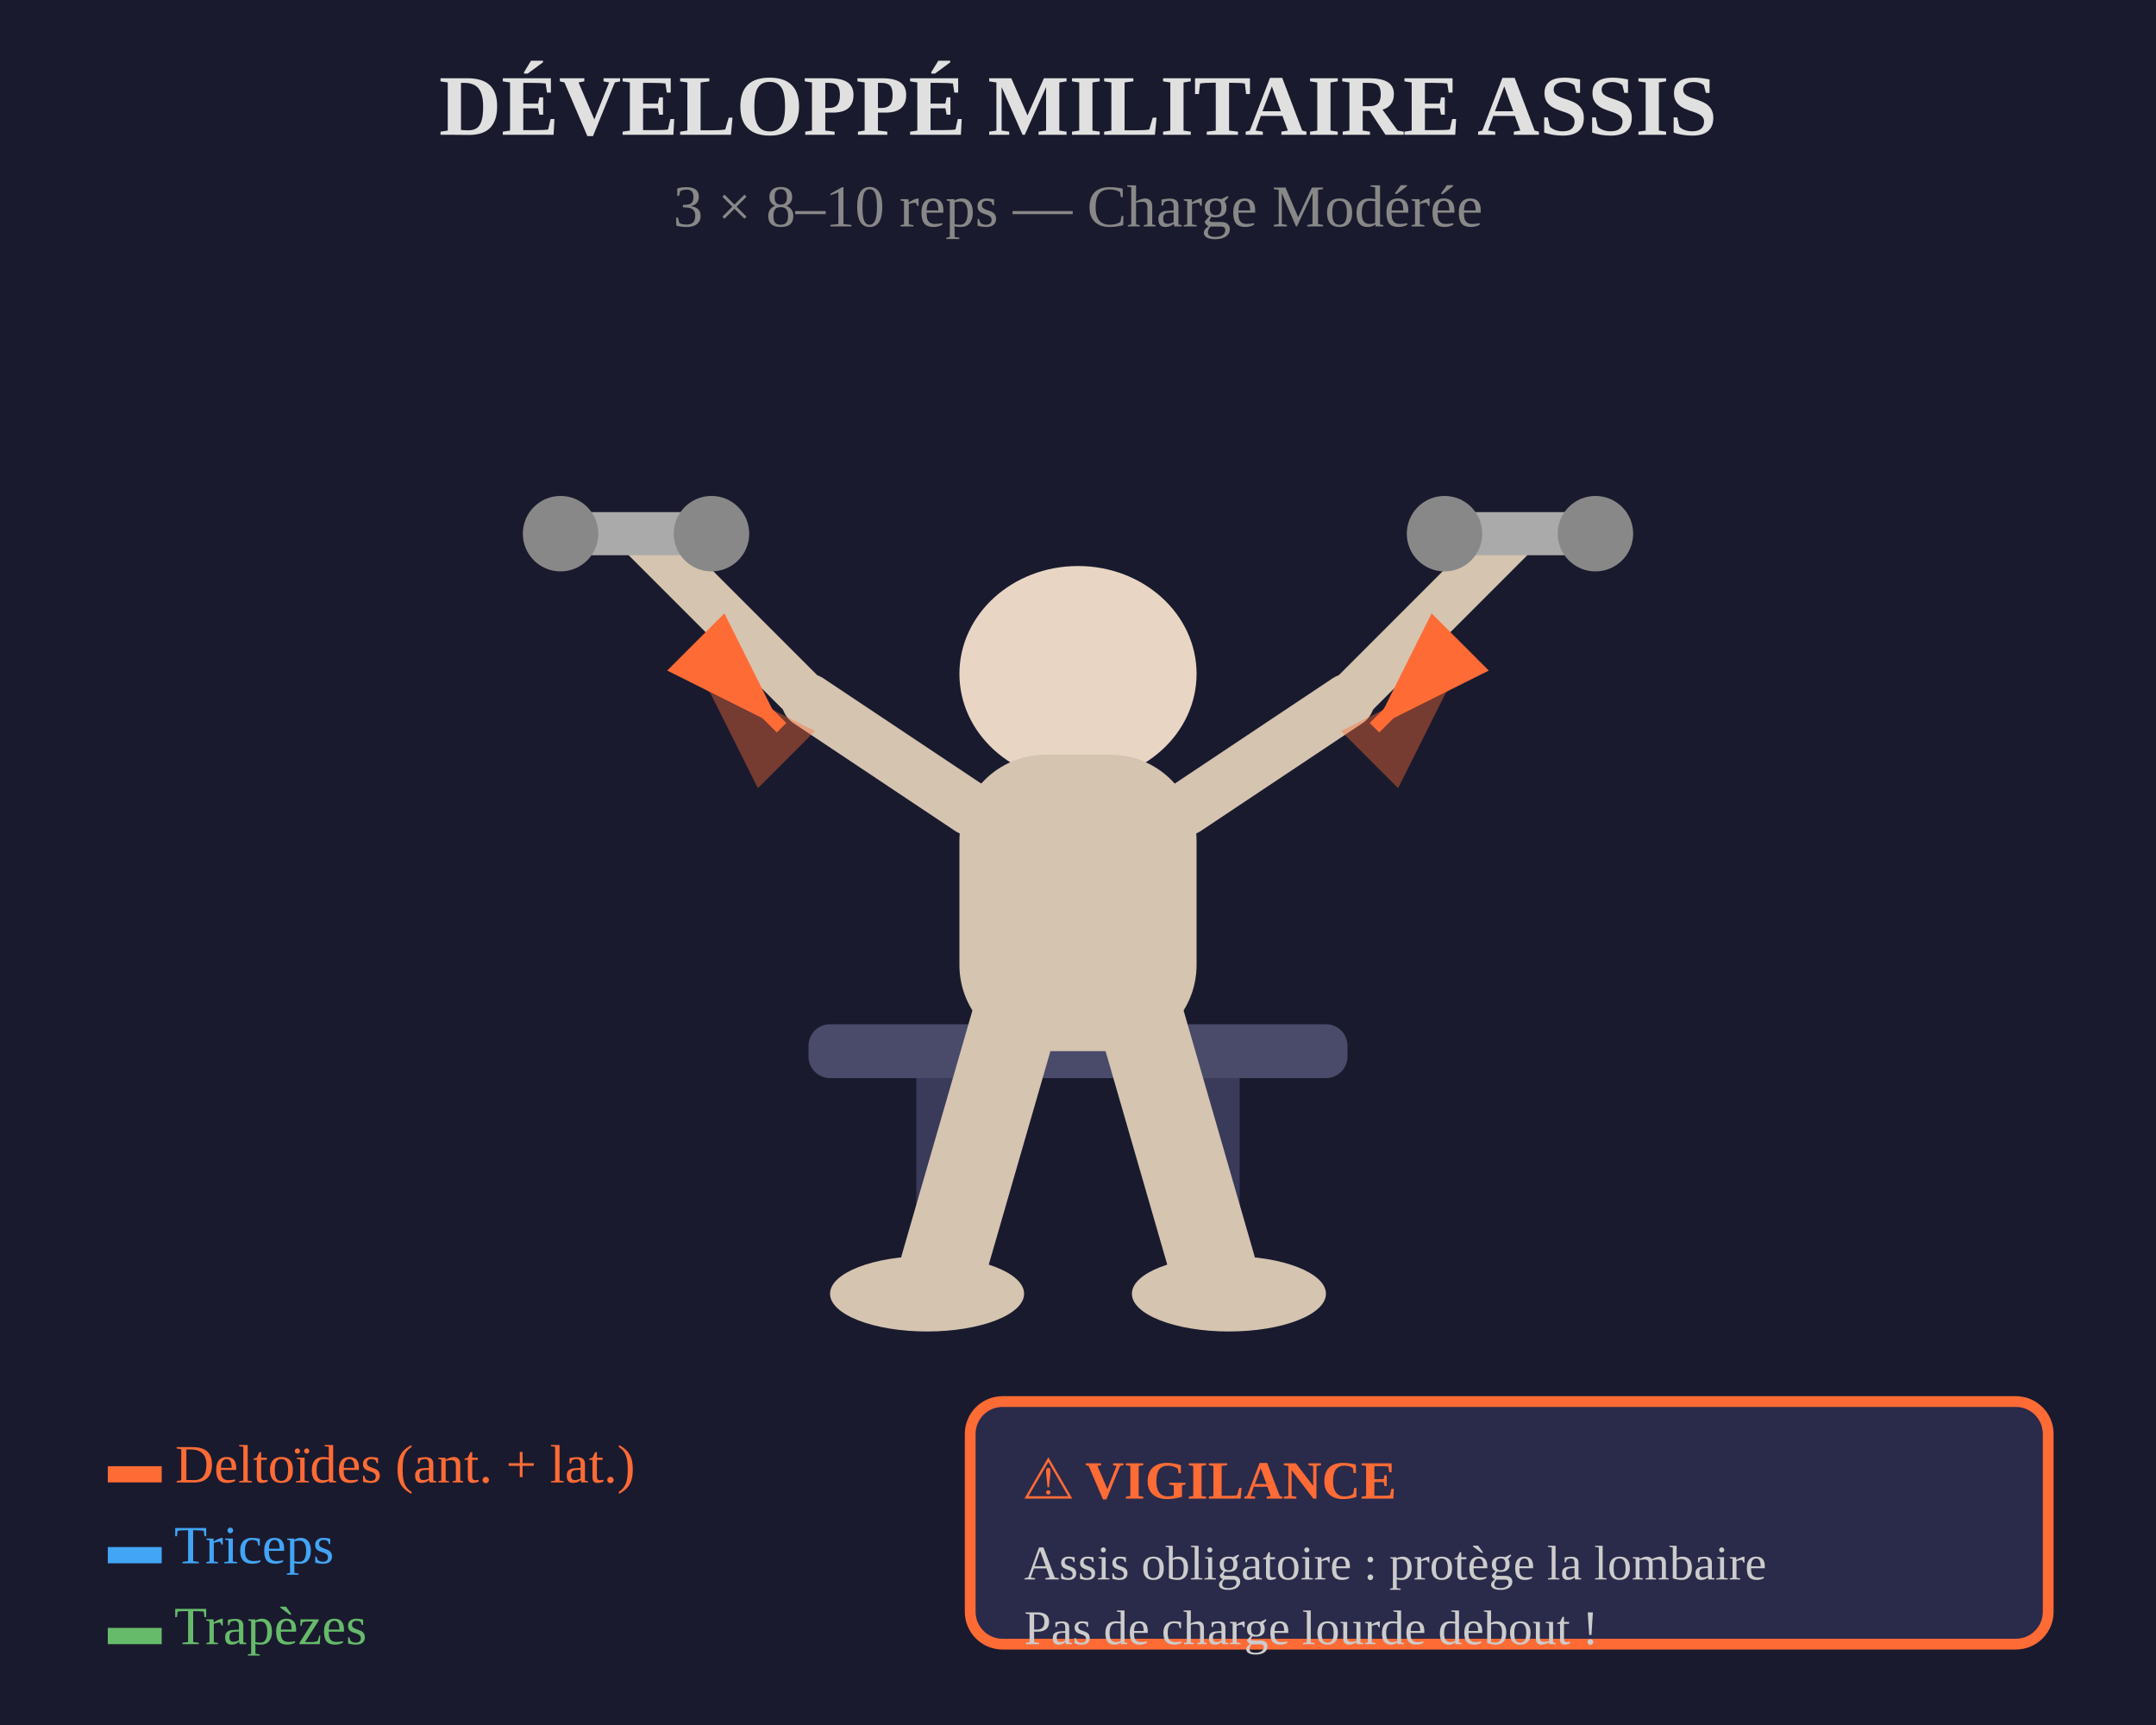
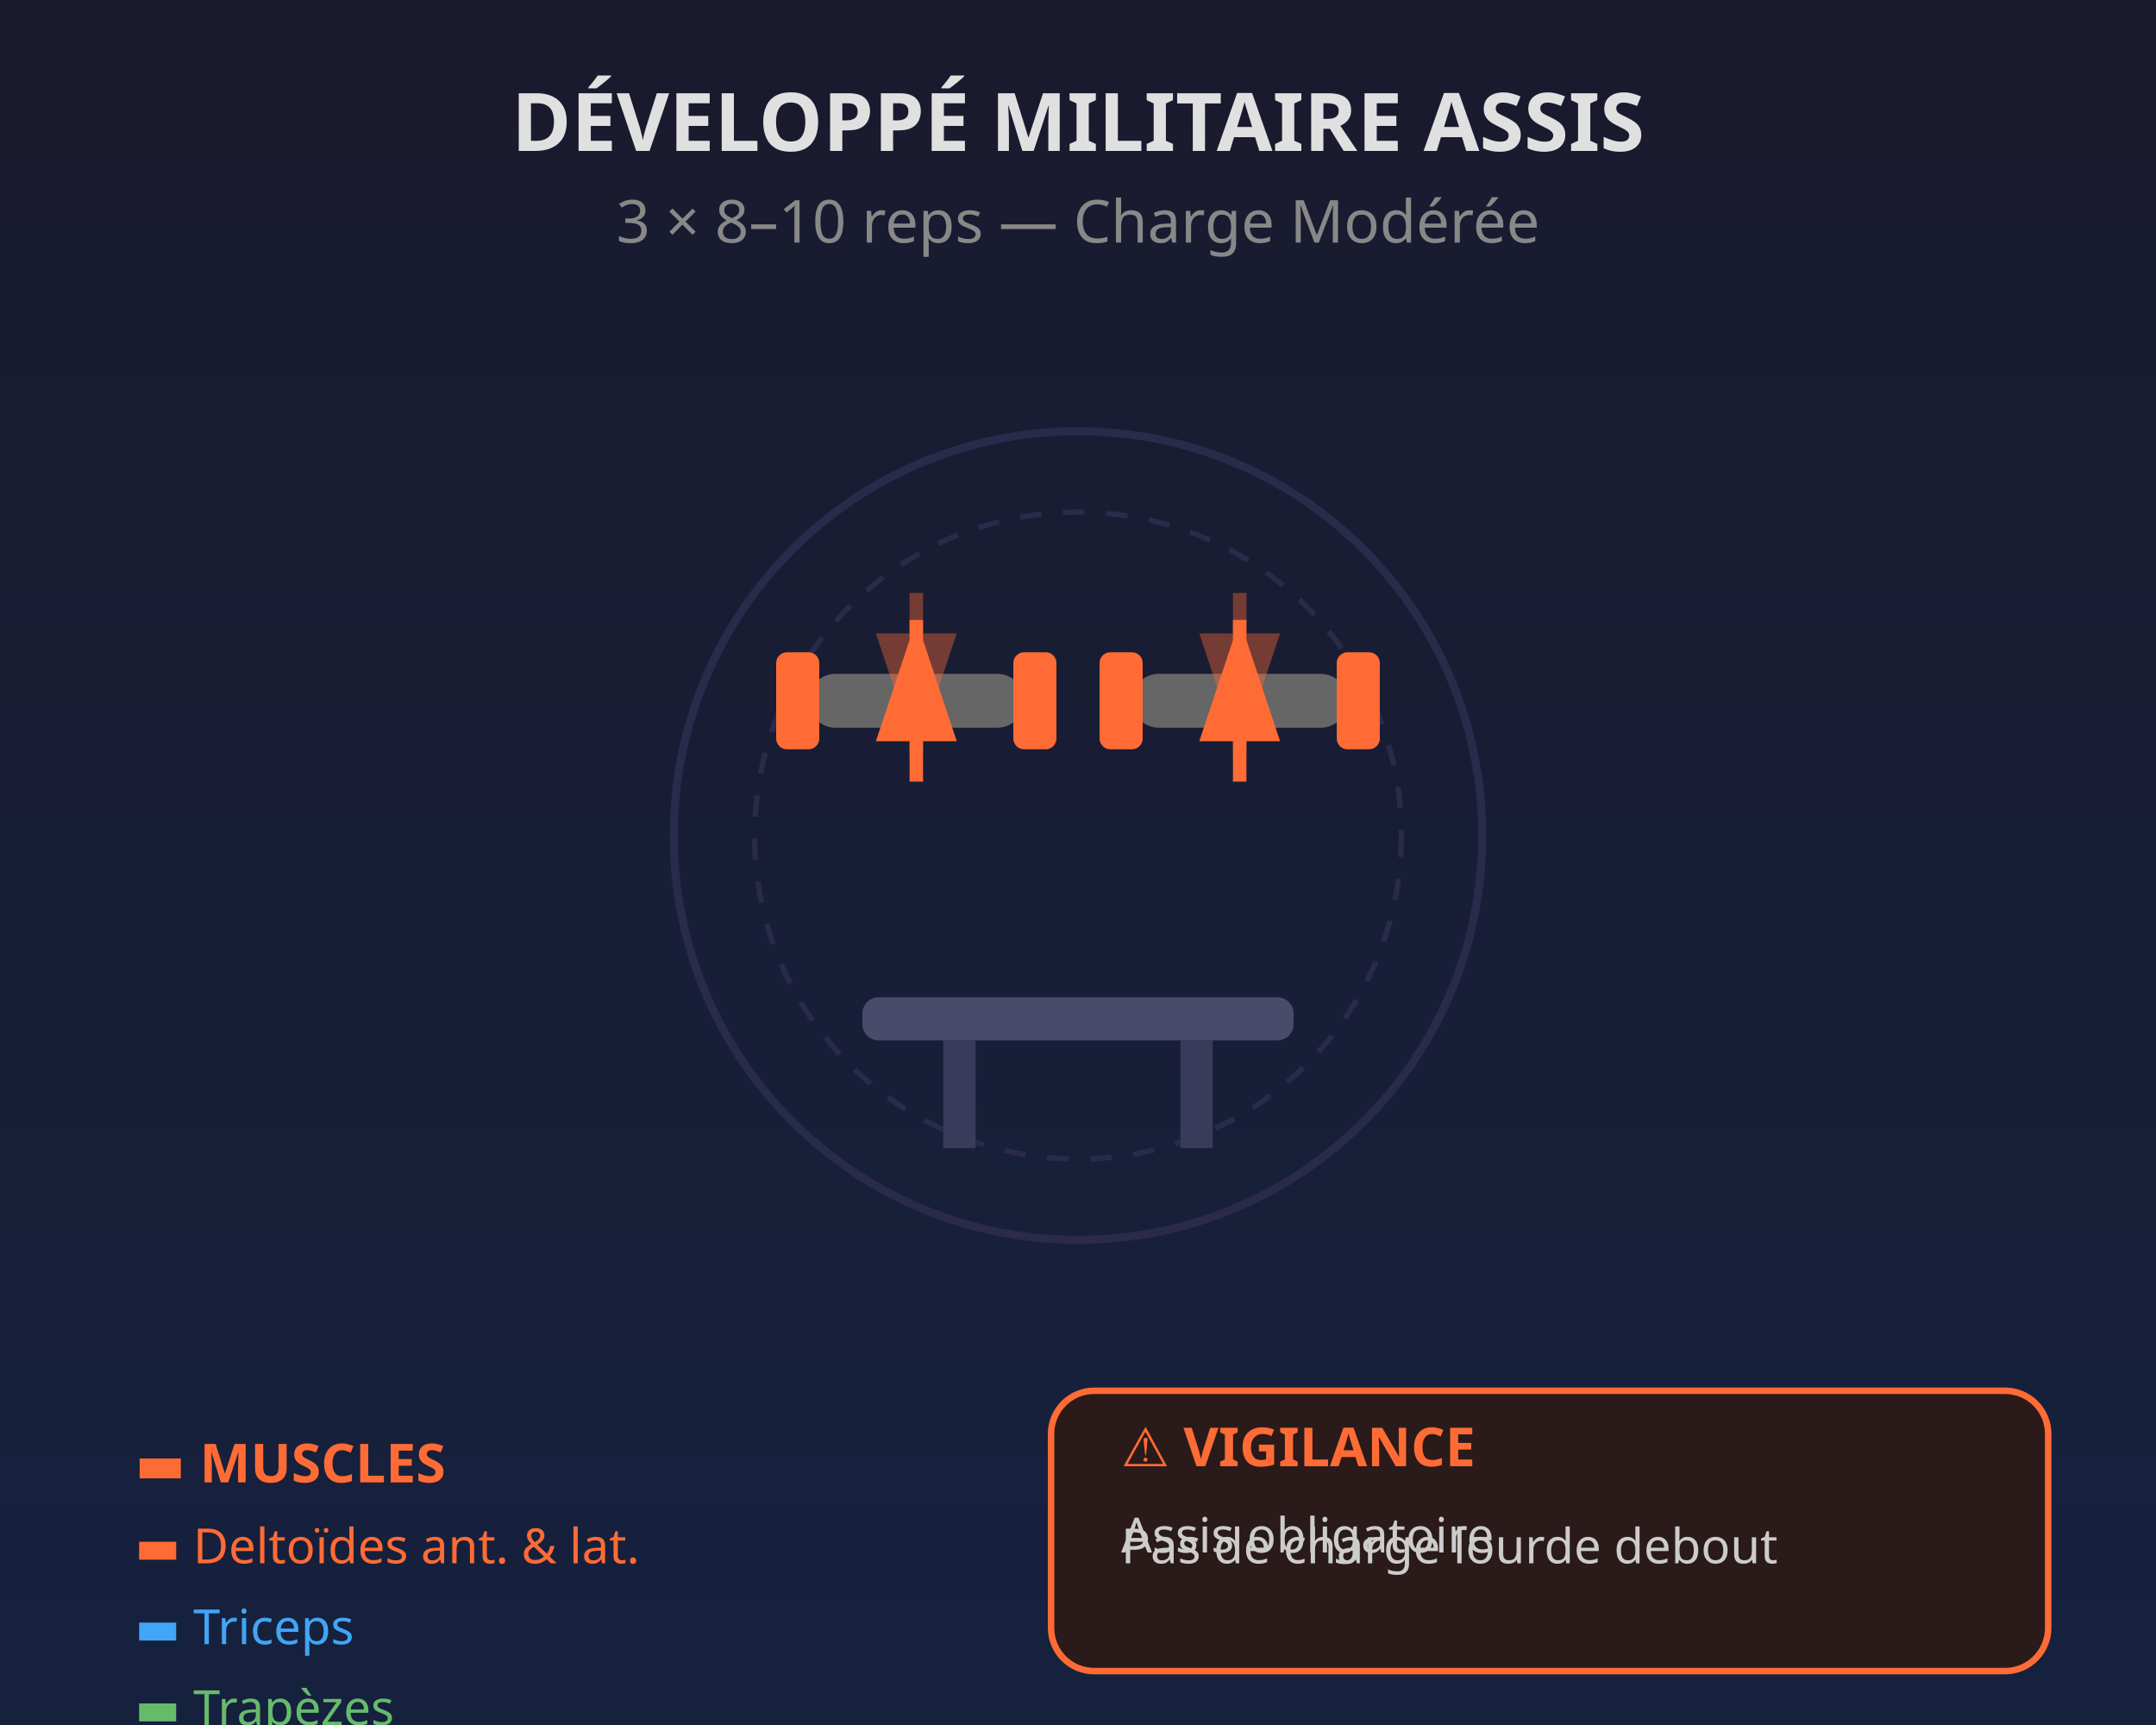
<svg xmlns="http://www.w3.org/2000/svg" viewBox="0 0 400 320" width="400" height="320">
  <defs>
+     <linearGradient id="bgGrad" x1="0" y1="0" x2="0" y2="1">
+       <stop offset="0%" stop-color="#1A1A2E" />
+       <stop offset="100%" stop-color="#16213E" />
+     </linearGradient>
+     <filter id="glow" x="-20%" y="-20%" width="140%" height="140%">
+       <feGaussianBlur stdDeviation="2.5" result="blur" />
+       <feMerge>
+         <feMergeNode in="blur" />
+         <feMergeNode in="SourceGraphic" />
+       </feMerge>
+     </filter>
    <marker id="arrow" markerWidth="10" markerHeight="10" refX="9" refY="3" orient="auto">
      <path d="M0,0 L0,6 L9,3 z" fill="#FF6B35" />
    </marker>
  </defs>
-   <rect width="400" height="320" fill="#1A1A2E" />
-   <text x="200" y="25" text-anchor="middle" fill="#E0E0E0" font-size="16" font-weight="bold">DÉVELOPPÉ MILITAIRE ASSIS</text>
-   <text x="200" y="42" text-anchor="middle" fill="#888" font-size="11">3 × 8–10 reps — Charge Modérée</text>
-   <rect x="150" y="190" width="100" height="10" rx="4" fill="#4A4A6A" />
-   <rect x="170" y="200" width="8" height="35" fill="#3A3A5A" />
-   <rect x="222" y="200" width="8" height="35" fill="#3A3A5A" />
-   <ellipse cx="200" cy="125" rx="22" ry="20" fill="#E8D5C4" />
-   <rect x="178" y="140" width="44" height="55" rx="16" fill="#D4C4B0" />
-   <line x1="188" y1="190" x2="175" y2="235" stroke="#D4C4B0" stroke-width="16" stroke-linecap="round" />
-   <line x1="212" y1="190" x2="225" y2="235" stroke="#D4C4B0" stroke-width="16" stroke-linecap="round" />
-   <ellipse cx="172" cy="240" rx="18" ry="7" fill="#D4C4B0" />
-   <ellipse cx="228" cy="240" rx="18" ry="7" fill="#D4C4B0" />
-   <line x1="220" y1="150" x2="250" y2="130" stroke="#D4C4B0" stroke-width="10" stroke-linecap="round" />
-   <line x1="250" y1="130" x2="280" y2="100" stroke="#D4C4B0" stroke-width="9" stroke-linecap="round" />
-   <rect x="268" y="95" width="28" height="8" rx="2" fill="#AAA" />
-   <circle cx="268" cy="99" r="7" fill="#888" />
-   <circle cx="296" cy="99" r="7" fill="#888" />
-   <line x1="180" y1="150" x2="150" y2="130" stroke="#D4C4B0" stroke-width="10" stroke-linecap="round" />
-   <line x1="150" y1="130" x2="120" y2="100" stroke="#D4C4B0" stroke-width="9" stroke-linecap="round" />
-   <rect x="104" y="95" width="28" height="8" rx="2" fill="#AAA" />
-   <circle cx="104" cy="99" r="7" fill="#888" />
-   <circle cx="132" cy="99" r="7" fill="#888" />
-   <line x1="130" y1="120" x2="145" y2="135" stroke="#FF6B35" stroke-width="2.5" marker-end="url(#arrow)" />
-   <line x1="145" y1="140" x2="130" y2="125" stroke="#FF6B35" stroke-width="2.5" marker-end="url(#arrow)" opacity="0.4" />
-   <line x1="270" y1="120" x2="255" y2="135" stroke="#FF6B35" stroke-width="2.5" marker-end="url(#arrow)" />
-   <line x1="255" y1="140" x2="270" y2="125" stroke="#FF6B35" stroke-width="2.5" marker-end="url(#arrow)" opacity="0.4" />
-   <text x="20" y="275" fill="#FF6B35" font-size="10">▬ Deltoïdes (ant. + lat.)</text>
-   <text x="20" y="290" fill="#42A5F5" font-size="10">▬ Triceps</text>
-   <text x="20" y="305" fill="#66BB6A" font-size="10">▬ Trapèzes</text>
-   <rect x="180" y="260" width="200" height="45" rx="6" fill="#2A2A4A" stroke="#FF6B35" stroke-width="2" />
-   <text x="190" y="278" fill="#FF6B35" font-size="10" font-weight="bold">⚠ VIGILANCE</text>
-   <text x="190" y="293" fill="#CCC" font-size="9">Assis obligatoire : protège la lombaire</text>
-   <text x="190" y="305" fill="#CCC" font-size="9">Pas de charge lourde debout !</text>
+   <rect width="400" height="320" fill="url(#bgGrad)" />
+   <text x="200" y="28" text-anchor="middle" fill="#E0E0E0" font-size="15" font-weight="bold" font-family="sans-serif">DÉVELOPPÉ MILITAIRE ASSIS</text>
+   <text x="200" y="45" text-anchor="middle" fill="#888" font-size="11" font-family="sans-serif">3 × 8–10 reps — Charge Modérée</text>
+   <circle cx="200" cy="155" r="75" fill="none" stroke="#2A2A4A" stroke-width="1.5" />
+   <circle cx="200" cy="155" r="60" fill="none" stroke="#2A2A4A" stroke-width="1" stroke-dasharray="4 4" />
+   <rect x="150.0" y="125.0" width="40" height="10" rx="5.0" fill="#666" />
+   <rect x="144.0" y="121.0" width="8" height="18" rx="2" fill="#FF6B35" />
+   <rect x="188.0" y="121.0" width="8" height="18" rx="2" fill="#FF6B35" />
+   <rect x="210.0" y="125.0" width="40" height="10" rx="5.0" fill="#666" />
+   <rect x="204.0" y="121.0" width="8" height="18" rx="2" fill="#FF6B35" />
+   <rect x="248.0" y="121.0" width="8" height="18" rx="2" fill="#FF6B35" />
+   <line x1="170" y1="145" x2="170" y2="115" stroke="#FF6B35" stroke-width="2.5" marker-end="url(#arrow)" opacity="1" />
+   <line x1="230" y1="145" x2="230" y2="115" stroke="#FF6B35" stroke-width="2.5" marker-end="url(#arrow)" opacity="1" />
+   <line x1="170" y1="110" x2="170" y2="140" stroke="#FF6B35" stroke-width="2.5" marker-end="url(#arrow)" opacity="0.4" />
+   <line x1="230" y1="110" x2="230" y2="140" stroke="#FF6B35" stroke-width="2.5" marker-end="url(#arrow)" opacity="0.4" />
+   <rect x="160" y="185" width="80" height="8" rx="3" fill="#4A4A6A" />
+   <rect x="175" y="193" width="6" height="20" fill="#3A3A5A" />
+   <rect x="219" y="193" width="6" height="20" fill="#3A3A5A" />
+   <text x="25" y="275" fill="#FF6B35" font-size="10" font-weight="bold" font-family="sans-serif">▬ MUSCLES</text>
+   <text x="25" y="290" fill="#FF6B35" font-size="9" font-family="sans-serif">▬ Deltoïdes ant. &amp; lat.</text>
+   <text x="25" y="305" fill="#42A5F5" font-size="9" font-family="sans-serif">▬ Triceps</text>
+   <text x="25" y="320" fill="#66BB6A" font-size="9" font-family="sans-serif">▬ Trapèzes</text>
+   <rect x="195" y="258" width="185" height="52" rx="8" fill="#2A1A1A" stroke="#FF6B35" stroke-width="1.2" />
+   <text x="208" y="272" fill="#FF6B35" font-size="10" font-weight="bold" font-family="sans-serif">⚠ VIGILANCE</text>
+   <text x="208" y="288" fill="#CCC" font-size="9" font-family="sans-serif">Assis obligatoire</text>
+   <text x="208" y="290" fill="#CCC" font-size="9" font-family="sans-serif">Pas de charge lourde debout</text>
</svg>
